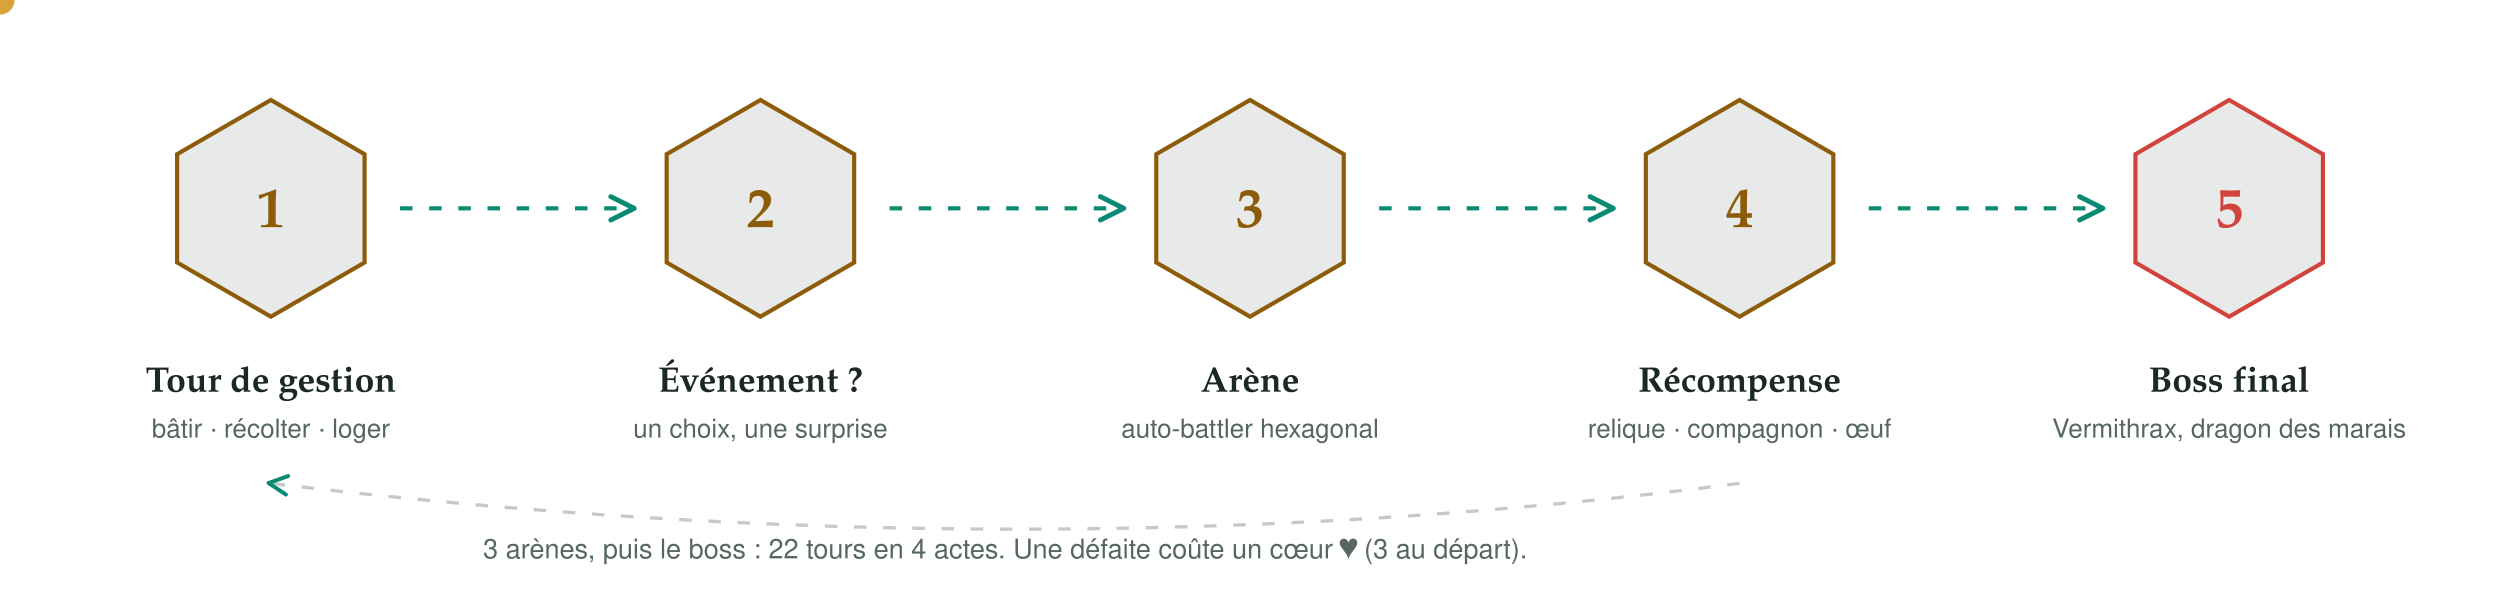
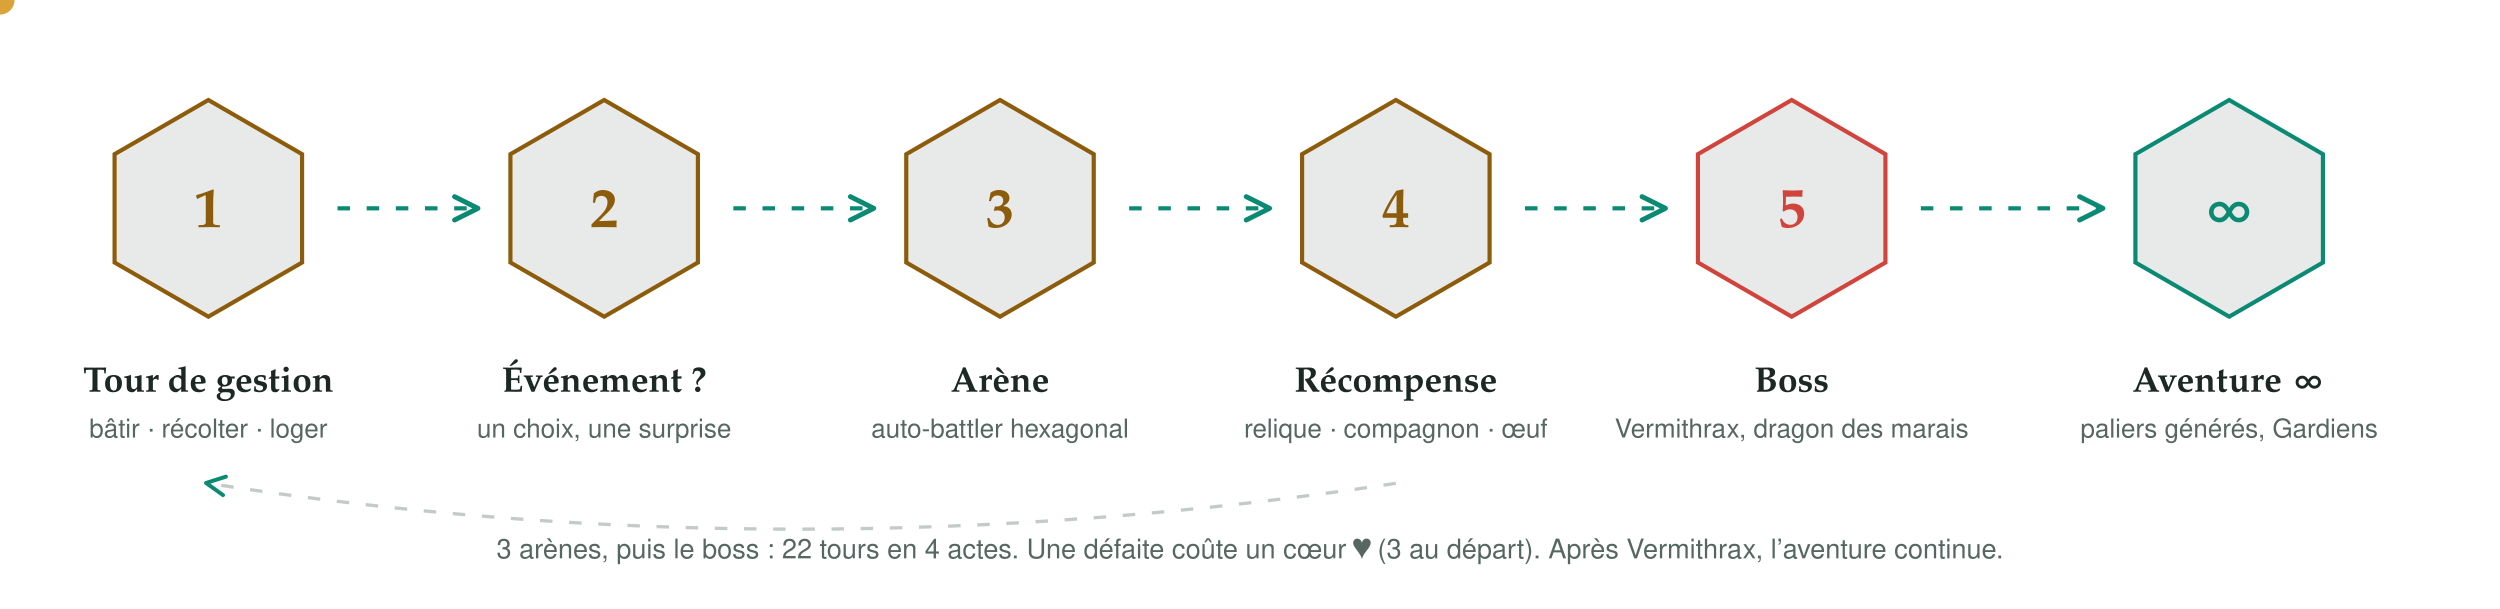
- <svg xmlns="http://www.w3.org/2000/svg" viewBox="0 0 1200 292" width="1200" height="292" role="img" aria-label="Tour de gestion → Événement ? → Arène → Récompense → Boss final">
+ <svg xmlns="http://www.w3.org/2000/svg" viewBox="0 0 1200 292" width="1200" height="292" role="img" aria-label="Tour de gestion → Événement ? → Arène → Récompense → Boss → Aventure ∞">
  <defs>
    <marker id="ar" viewBox="0 0 10 10" refX="8" refY="5" markerWidth="7" markerHeight="7" orient="auto-start-reverse">
      <path d="M1 1L9 5L1 9" fill="none" stroke="#0b8a73" stroke-width="1.7" stroke-linecap="round" stroke-linejoin="round" />
    </marker>
  </defs>
  <style>
text{font-family:'Cinzel','Trajan Pro','Palatino Linotype','Book Antiqua',Palatino,Georgia,serif}
.s{font-family:-apple-system,BlinkMacSystemFont,'Segoe UI',Helvetica,Arial,sans-serif}
.m{font-family:ui-monospace,SFMono-Regular,Menlo,Consolas,monospace}
.c{text-anchor:middle}.e{text-anchor:end}
.flow{stroke-dasharray:6 8;animation:flow 1.4s linear infinite}@keyframes flow{to{stroke-dashoffset:-14}}.pulse{animation:pulse 3s ease-in-out infinite;transform-box:fill-box;transform-origin:center}@keyframes pulse{0%,100%{transform:scale(1)}50%{transform:scale(1.07)}}
@media (prefers-reduced-motion: reduce){*{animation:none!important}}
</style>
  <g class="pulse" style="animation-delay:0s">
-     <path d="M175.0 126.0L130.0 152.0L85.0 126.0L85.0 74.0L130.0 48.0L175.0 74.0Z" fill="rgba(40,70,60,0.11)" stroke="#8d5c0a" stroke-width="2" />
-     <text class="c" x="130" y="109" font-size="27" font-weight="700" fill="#8d5c0a">1</text>
+     <path d="M145.0 126.0L100.0 152.0L55.0 126.0L55.0 74.0L100.0 48.0L145.0 74.0Z" fill="rgba(40,70,60,0.11)" stroke="#8d5c0a" stroke-width="2" />
+     <text class="c" x="100" y="109" font-size="27" font-weight="700" fill="#8d5c0a">1</text>
  </g>
-   <text class="c" x="130" y="188" font-size="17" font-weight="700" fill="#1b2823">Tour de gestion</text>
-   <text class="s c" x="130" y="210" font-size="12.5" fill="#566761">bâtir · récolter · loger</text>
-   <path class="flow" d="M192 100H303" fill="none" stroke="#0b8a73" stroke-width="2" marker-end="url(#ar)" />
+   <text class="c" x="100" y="188" font-size="17" font-weight="700" fill="#1b2823">Tour de gestion</text>
+   <text class="s c" x="100" y="210" font-size="12.5" fill="#566761">bâtir · récolter · loger</text>
+   <path class="flow" d="M162 100H228" fill="none" stroke="#0b8a73" stroke-width="2" marker-end="url(#ar)" />
  <g class="pulse" style="animation-delay:0.5s">
-     <path d="M410.0 126.0L365.0 152.0L320.0 126.0L320.0 74.0L365.0 48.0L410.0 74.0Z" fill="rgba(40,70,60,0.11)" stroke="#8d5c0a" stroke-width="2" />
-     <text class="c" x="365" y="109" font-size="27" font-weight="700" fill="#8d5c0a">2</text>
+     <path d="M335.0 126.0L290.0 152.0L245.0 126.0L245.0 74.0L290.0 48.0L335.0 74.0Z" fill="rgba(40,70,60,0.11)" stroke="#8d5c0a" stroke-width="2" />
+     <text class="c" x="290" y="109" font-size="27" font-weight="700" fill="#8d5c0a">2</text>
  </g>
-   <text class="c" x="365" y="188" font-size="17" font-weight="700" fill="#1b2823">Événement ?</text>
-   <text class="s c" x="365" y="210" font-size="12.5" fill="#566761">un choix, une surprise</text>
-   <path class="flow" d="M427 100H538" fill="none" stroke="#0b8a73" stroke-width="2" marker-end="url(#ar)" />
+   <text class="c" x="290" y="188" font-size="17" font-weight="700" fill="#1b2823">Événement ?</text>
+   <text class="s c" x="290" y="210" font-size="12.5" fill="#566761">un choix, une surprise</text>
+   <path class="flow" d="M352 100H418" fill="none" stroke="#0b8a73" stroke-width="2" marker-end="url(#ar)" />
  <g class="pulse" style="animation-delay:1s">
-     <path d="M645.0 126.0L600.0 152.0L555.0 126.0L555.0 74.0L600.0 48.0L645.0 74.0Z" fill="rgba(40,70,60,0.11)" stroke="#8d5c0a" stroke-width="2" />
-     <text class="c" x="600" y="109" font-size="27" font-weight="700" fill="#8d5c0a">3</text>
+     <path d="M525.0 126.0L480.0 152.0L435.0 126.0L435.0 74.0L480.0 48.0L525.0 74.0Z" fill="rgba(40,70,60,0.11)" stroke="#8d5c0a" stroke-width="2" />
+     <text class="c" x="480" y="109" font-size="27" font-weight="700" fill="#8d5c0a">3</text>
  </g>
-   <text class="c" x="600" y="188" font-size="17" font-weight="700" fill="#1b2823">Arène</text>
-   <text class="s c" x="600" y="210" font-size="12.5" fill="#566761">auto-battler hexagonal</text>
-   <path class="flow" d="M662 100H773" fill="none" stroke="#0b8a73" stroke-width="2" marker-end="url(#ar)" />
+   <text class="c" x="480" y="188" font-size="17" font-weight="700" fill="#1b2823">Arène</text>
+   <text class="s c" x="480" y="210" font-size="12.5" fill="#566761">auto-battler hexagonal</text>
+   <path class="flow" d="M542 100H608" fill="none" stroke="#0b8a73" stroke-width="2" marker-end="url(#ar)" />
  <g class="pulse" style="animation-delay:1.5s">
-     <path d="M880.0 126.0L835.0 152.0L790.0 126.0L790.0 74.0L835.0 48.0L880.0 74.0Z" fill="rgba(40,70,60,0.11)" stroke="#8d5c0a" stroke-width="2" />
-     <text class="c" x="835" y="109" font-size="27" font-weight="700" fill="#8d5c0a">4</text>
+     <path d="M715.0 126.0L670.0 152.0L625.0 126.0L625.0 74.0L670.0 48.0L715.0 74.0Z" fill="rgba(40,70,60,0.11)" stroke="#8d5c0a" stroke-width="2" />
+     <text class="c" x="670" y="109" font-size="27" font-weight="700" fill="#8d5c0a">4</text>
  </g>
-   <text class="c" x="835" y="188" font-size="17" font-weight="700" fill="#1b2823">Récompense</text>
-   <text class="s c" x="835" y="210" font-size="12.5" fill="#566761">relique · compagnon · œuf</text>
-   <path class="flow" d="M897 100H1008" fill="none" stroke="#0b8a73" stroke-width="2" marker-end="url(#ar)" />
+   <text class="c" x="670" y="188" font-size="17" font-weight="700" fill="#1b2823">Récompense</text>
+   <text class="s c" x="670" y="210" font-size="12.5" fill="#566761">relique · compagnon · œuf</text>
+   <path class="flow" d="M732 100H798" fill="none" stroke="#0b8a73" stroke-width="2" marker-end="url(#ar)" />
  <g class="pulse" style="animation-delay:2s">
-     <path d="M1115.0 126.0L1070.0 152.0L1025.0 126.0L1025.0 74.0L1070.0 48.0L1115.0 74.0Z" fill="rgba(40,70,60,0.11)" stroke="#d0443c" stroke-width="2" />
-     <text class="c" x="1070" y="109" font-size="27" font-weight="700" fill="#d0443c">5</text>
+     <path d="M905.0 126.0L860.0 152.0L815.0 126.0L815.0 74.0L860.0 48.0L905.0 74.0Z" fill="rgba(40,70,60,0.11)" stroke="#d0443c" stroke-width="2" />
+     <text class="c" x="860" y="109" font-size="27" font-weight="700" fill="#d0443c">5</text>
  </g>
-   <text class="c" x="1070" y="188" font-size="17" font-weight="700" fill="#1b2823">Boss final</text>
-   <text class="s c" x="1070" y="210" font-size="12.5" fill="#566761">Vermithrax, dragon des marais</text>
-   <path class="flow" d="M835 232q-340 44 -705 0" fill="none" stroke="rgba(40,70,60,0.28)" stroke-width="1.6" marker-end="url(#ar)" />
-   <text class="s c" x="482.5" y="268" font-size="13" fill="#566761">3 arènes, puis le boss : 22 tours en 4 actes. Une défaite coûte un cœur ♥ (3 au départ).</text>
+   <text class="c" x="860" y="188" font-size="17" font-weight="700" fill="#1b2823">Boss</text>
+   <text class="s c" x="860" y="210" font-size="12.5" fill="#566761">Vermithrax, dragon des marais</text>
+   <path class="flow" d="M922 100H1008" fill="none" stroke="#0b8a73" stroke-width="2" marker-end="url(#ar)" />
+   <g class="pulse" style="animation-delay:2.5s">
+     <path d="M1115.0 126.0L1070.0 152.0L1025.0 126.0L1025.0 74.0L1070.0 48.0L1115.0 74.0Z" fill="rgba(40,70,60,0.11)" stroke="#0b8a73" stroke-width="2" />
+     <text class="c" x="1070" y="109" font-size="27" font-weight="700" fill="#0b8a73">∞</text>
+   </g>
+   <text class="c" x="1070" y="188" font-size="17" font-weight="700" fill="#1b2823">Aventure ∞</text>
+   <text class="s c" x="1070" y="210" font-size="12.5" fill="#566761">paliers générés, Gardiens</text>
+   <path class="flow" d="M670 232q-290 44 -570 0" fill="none" stroke="rgba(40,70,60,0.28)" stroke-width="1.6" marker-end="url(#ar)" />
+   <text class="s c" x="600" y="268" font-size="13" fill="#566761">3 arènes, puis le boss : 22 tours en 4 actes. Une défaite coûte un cœur ♥ (3 au départ). Après Vermithrax, l’aventure continue.</text>
  <circle r="7" fill="#d9a33a">
-     <animateMotion dur="10s" repeatCount="indefinite" path="M130 100H1070" />
+     <animateMotion dur="11s" repeatCount="indefinite" path="M100 100H1070" />
  </circle>
</svg>
